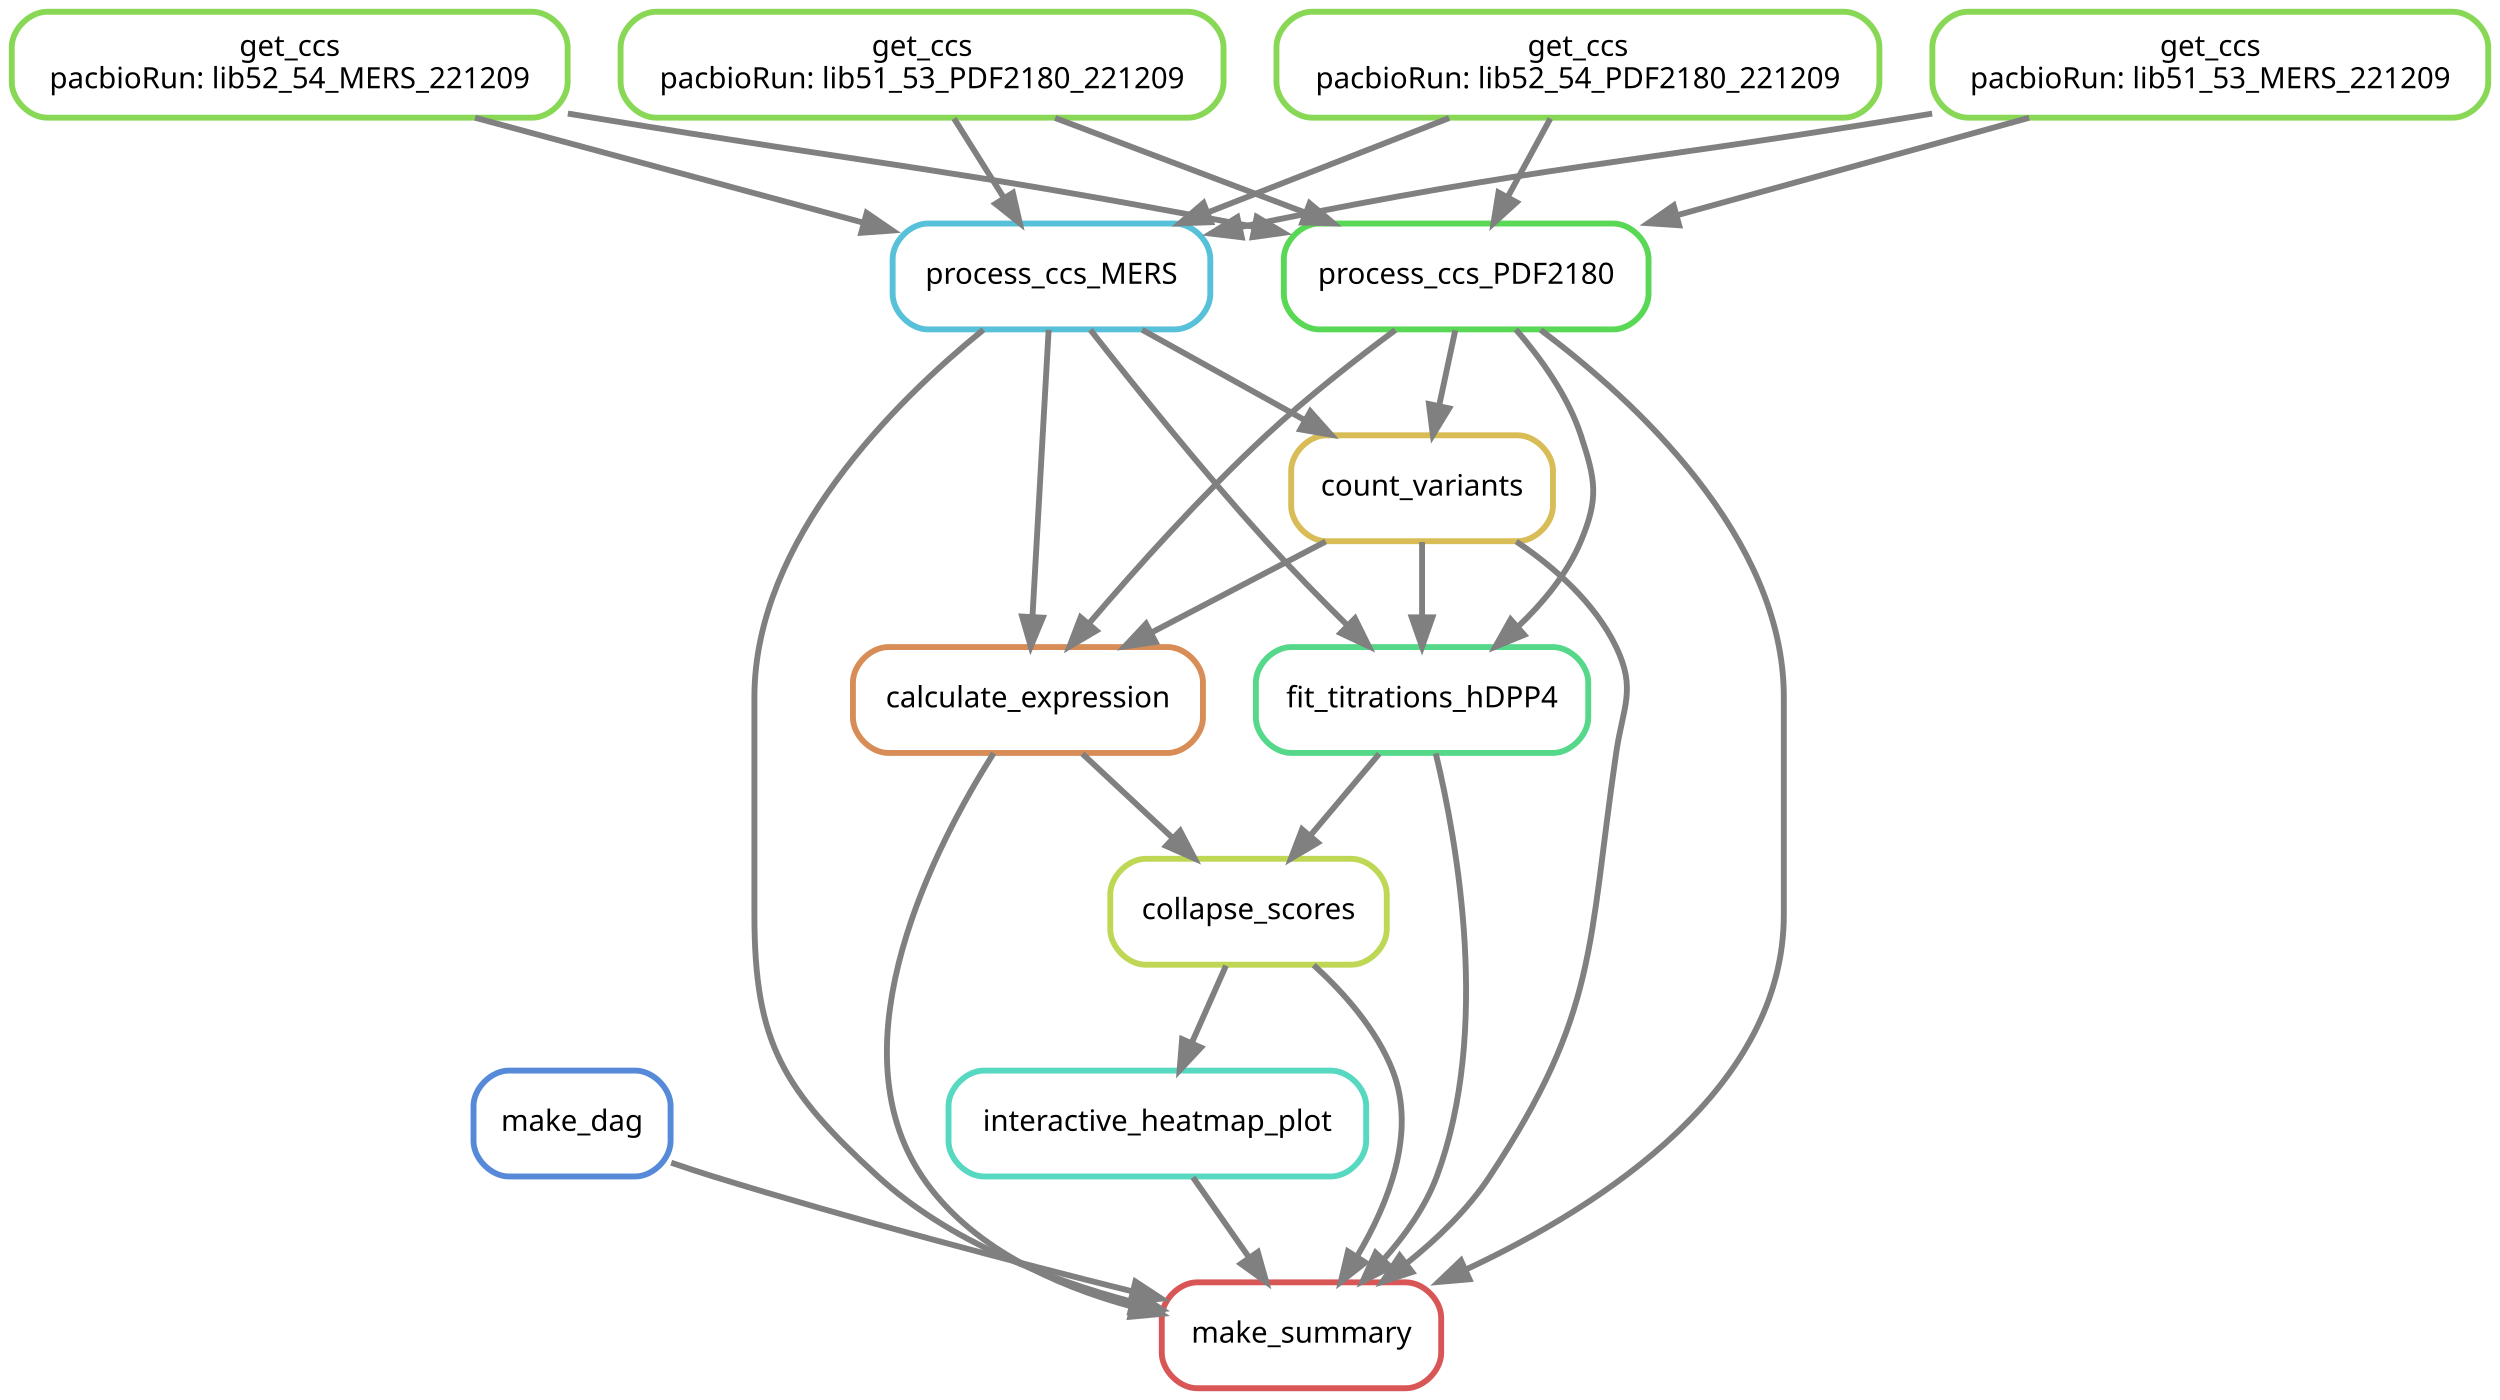
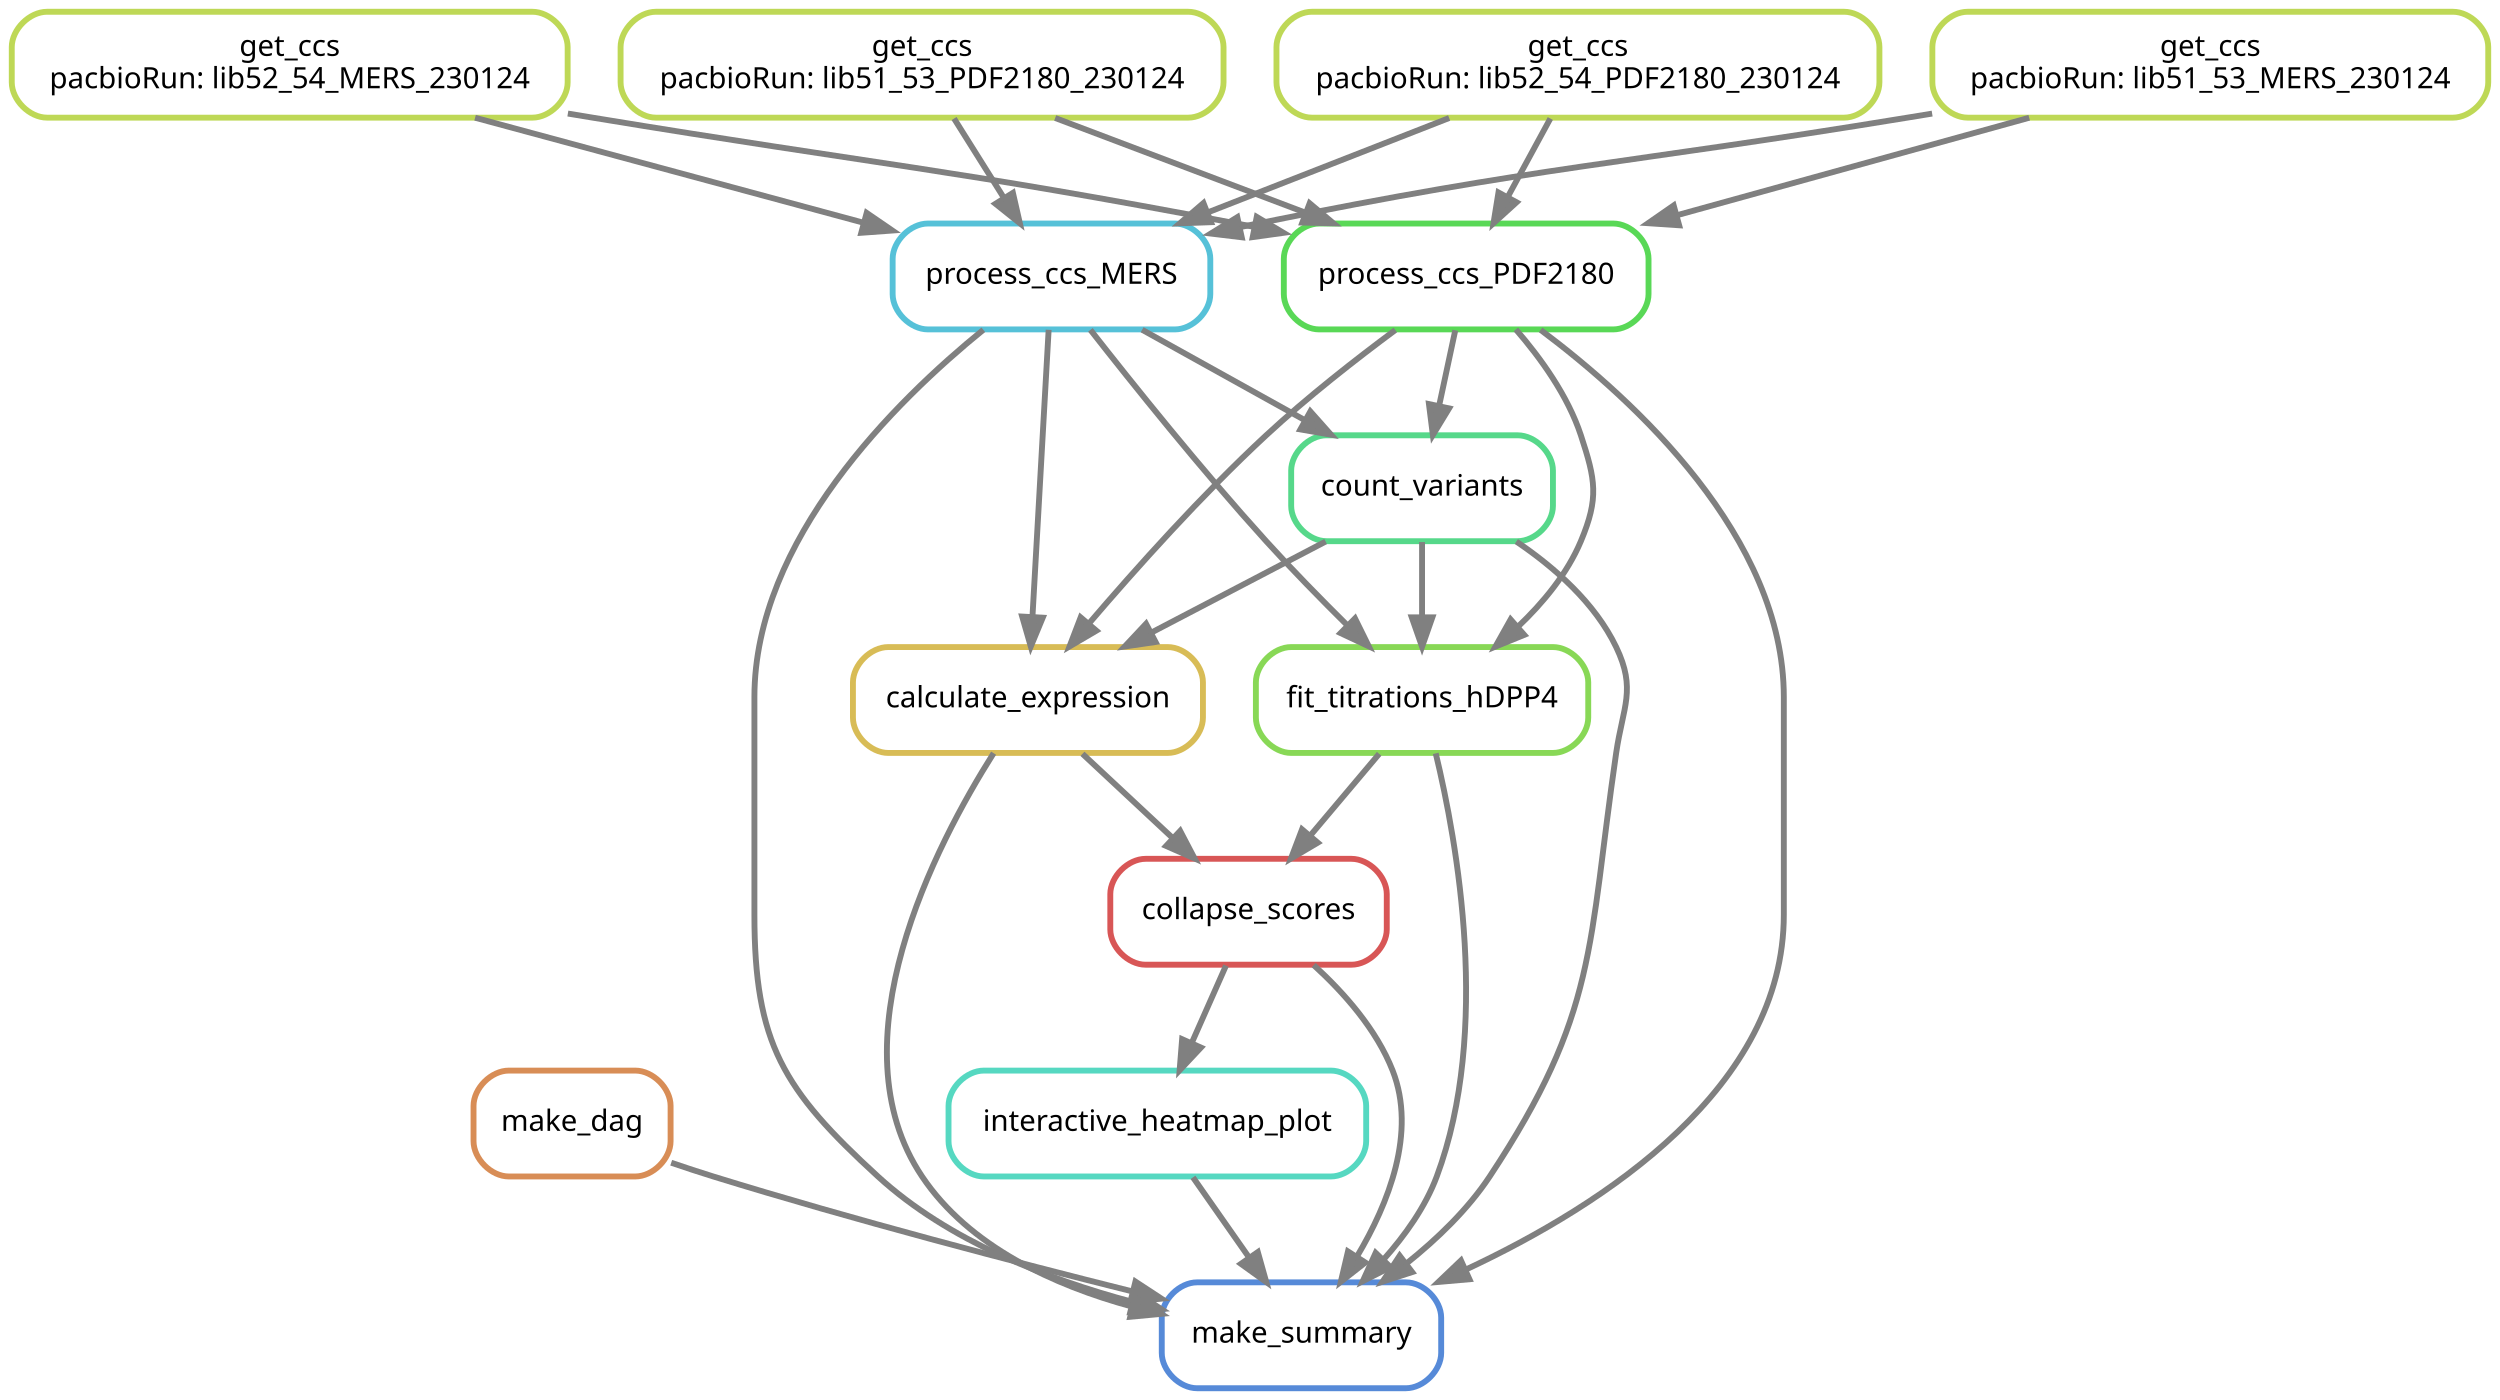
<svg xmlns="http://www.w3.org/2000/svg" width="850pt" height="476pt" viewBox="0.00 0.00 850.00 476.00">
  <g id="graph0" class="graph" transform="scale(1 1) rotate(0) translate(4 472)">
    <polygon fill="white" stroke="transparent" points="-4,4 -4,-472 846,-472 846,4 -4,4" />
    <g id="node1" class="node">
-       <path fill="none" stroke="#d85656" stroke-width="2" d="M474,-36C474,-36 403,-36 403,-36 397,-36 391,-30 391,-24 391,-24 391,-12 391,-12 391,-6 397,0 403,0 403,0 474,0 474,0 480,0 486,-6 486,-12 486,-12 486,-24 486,-24 486,-30 480,-36 474,-36" />
+       <path fill="none" stroke="#568ad8" stroke-width="2" d="M474,-36C474,-36 403,-36 403,-36 397,-36 391,-30 391,-24 391,-24 391,-12 391,-12 391,-6 397,0 403,0 403,0 474,0 474,0 480,0 486,-6 486,-12 486,-12 486,-24 486,-24 486,-30 480,-36 474,-36" />
      <text text-anchor="middle" x="438.5" y="-15.5" font-family="sans" font-size="10.00">make_summary</text>
    </g>
    <g id="node2" class="node">
-       <path fill="none" stroke="#568ad8" stroke-width="2" d="M212,-108C212,-108 169,-108 169,-108 163,-108 157,-102 157,-96 157,-96 157,-84 157,-84 157,-78 163,-72 169,-72 169,-72 212,-72 212,-72 218,-72 224,-78 224,-84 224,-84 224,-96 224,-96 224,-102 218,-108 212,-108" />
+       <path fill="none" stroke="#d88d56" stroke-width="2" d="M212,-108C212,-108 169,-108 169,-108 163,-108 157,-102 157,-96 157,-96 157,-84 157,-84 157,-78 163,-72 169,-72 169,-72 212,-72 212,-72 218,-72 224,-78 224,-84 224,-84 224,-96 224,-96 224,-102 218,-108 212,-108" />
      <text text-anchor="middle" x="190.5" y="-87.5" font-family="sans" font-size="10.00">make_dag</text>
    </g>
    <g id="edge1" class="edge">
      <path fill="none" stroke="grey" stroke-width="2" d="M224.21,-76.67C228.99,-75.04 233.85,-73.44 238.5,-72 286.12,-57.29 340.86,-42.95 381.03,-32.91" />
      <polygon fill="grey" stroke="grey" stroke-width="2" points="382.05,-36.26 390.91,-30.45 380.36,-29.47 382.05,-36.26" />
    </g>
    <g id="node3" class="node">
      <path fill="none" stroke="#56c1d8" stroke-width="2" d="M395.5,-396C395.5,-396 311.5,-396 311.5,-396 305.5,-396 299.5,-390 299.5,-384 299.5,-384 299.5,-372 299.5,-372 299.5,-366 305.5,-360 311.5,-360 311.5,-360 395.5,-360 395.5,-360 401.5,-360 407.5,-366 407.5,-372 407.5,-372 407.5,-384 407.5,-384 407.5,-390 401.5,-396 395.5,-396" />
      <text text-anchor="middle" x="353.5" y="-375.5" font-family="sans" font-size="10.00">process_ccs_MERS</text>
    </g>
    <g id="edge2" class="edge">
      <path fill="none" stroke="grey" stroke-width="2" d="M330.33,-359.87C300.51,-335.66 252.5,-288.4 252.5,-235 252.5,-235 252.5,-235 252.5,-161 252.5,-117.26 262.24,-101.53 294.5,-72 318.41,-50.12 352.11,-37.06 380.9,-29.39" />
      <polygon fill="grey" stroke="grey" stroke-width="2" points="382.01,-32.72 390.86,-26.89 380.31,-25.93 382.01,-32.72" />
    </g>
    <g id="node9" class="node">
-       <path fill="none" stroke="#d8bc56" stroke-width="2" d="M512,-324C512,-324 447,-324 447,-324 441,-324 435,-318 435,-312 435,-312 435,-300 435,-300 435,-294 441,-288 447,-288 447,-288 512,-288 512,-288 518,-288 524,-294 524,-300 524,-300 524,-312 524,-312 524,-318 518,-324 512,-324" />
+       <path fill="none" stroke="#56d88a" stroke-width="2" d="M512,-324C512,-324 447,-324 447,-324 441,-324 435,-318 435,-312 435,-312 435,-300 435,-300 435,-294 441,-288 447,-288 447,-288 512,-288 512,-288 518,-288 524,-294 524,-300 524,-300 524,-312 524,-312 524,-318 518,-324 512,-324" />
      <text text-anchor="middle" x="479.5" y="-303.5" font-family="sans" font-size="10.00">count_variants</text>
    </g>
    <g id="edge17" class="edge">
      <path fill="none" stroke="grey" stroke-width="2" d="M384.32,-359.88C400.95,-350.64 421.66,-339.13 439.52,-329.21" />
      <polygon fill="grey" stroke="grey" stroke-width="2" points="441.52,-332.11 448.56,-324.19 438.12,-325.99 441.52,-332.11" />
    </g>
    <g id="node10" class="node">
-       <path fill="none" stroke="#56d88a" stroke-width="2" d="M524,-252C524,-252 435,-252 435,-252 429,-252 423,-246 423,-240 423,-240 423,-228 423,-228 423,-222 429,-216 435,-216 435,-216 524,-216 524,-216 530,-216 536,-222 536,-228 536,-228 536,-240 536,-240 536,-246 530,-252 524,-252" />
+       <path fill="none" stroke="#88d856" stroke-width="2" d="M524,-252C524,-252 435,-252 435,-252 429,-252 423,-246 423,-240 423,-240 423,-228 423,-228 423,-222 429,-216 435,-216 435,-216 524,-216 524,-216 530,-216 536,-222 536,-228 536,-228 536,-240 536,-240 536,-246 530,-252 524,-252" />
      <text text-anchor="middle" x="479.5" y="-231.5" font-family="sans" font-size="10.00">fit_titrations_hDPP4</text>
    </g>
    <g id="edge19" class="edge">
      <path fill="none" stroke="grey" stroke-width="2" d="M366.74,-359.85C381.01,-341.62 404.63,-312.14 426.5,-288 435.24,-278.36 445.24,-268.16 454.18,-259.31" />
      <polygon fill="grey" stroke="grey" stroke-width="2" points="456.7,-261.74 461.39,-252.24 451.8,-256.75 456.7,-261.74" />
    </g>
    <g id="node11" class="node">
-       <path fill="none" stroke="#d88d56" stroke-width="2" d="M393,-252C393,-252 298,-252 298,-252 292,-252 286,-246 286,-240 286,-240 286,-228 286,-228 286,-222 292,-216 298,-216 298,-216 393,-216 393,-216 399,-216 405,-222 405,-228 405,-228 405,-240 405,-240 405,-246 399,-252 393,-252" />
+       <path fill="none" stroke="#d8bc56" stroke-width="2" d="M393,-252C393,-252 298,-252 298,-252 292,-252 286,-246 286,-240 286,-240 286,-228 286,-228 286,-222 292,-216 298,-216 298,-216 393,-216 393,-216 399,-216 405,-222 405,-228 405,-228 405,-240 405,-240 405,-246 399,-252 393,-252" />
      <text text-anchor="middle" x="345.5" y="-231.5" font-family="sans" font-size="10.00">calculate_expression</text>
    </g>
    <g id="edge22" class="edge">
      <path fill="none" stroke="grey" stroke-width="2" d="M352.54,-359.87C351.17,-335.67 348.67,-291.21 347.04,-262.39" />
      <polygon fill="grey" stroke="grey" stroke-width="2" points="350.53,-261.98 346.47,-252.19 343.54,-262.37 350.53,-261.98" />
    </g>
    <g id="node4" class="node">
-       <path fill="none" stroke="#88d856" stroke-width="2" d="M830,-468C830,-468 665,-468 665,-468 659,-468 653,-462 653,-456 653,-456 653,-444 653,-444 653,-438 659,-432 665,-432 665,-432 830,-432 830,-432 836,-432 842,-438 842,-444 842,-444 842,-456 842,-456 842,-462 836,-468 830,-468" />
+       <path fill="none" stroke="#bed856" stroke-width="2" d="M830,-468C830,-468 665,-468 665,-468 659,-468 653,-462 653,-456 653,-456 653,-444 653,-444 653,-438 659,-432 665,-432 665,-432 830,-432 830,-432 836,-432 842,-438 842,-444 842,-444 842,-456 842,-456 842,-462 836,-468 830,-468" />
      <text text-anchor="middle" x="747.5" y="-453" font-family="sans" font-size="10.00">get_ccs</text>
-       <text text-anchor="middle" x="747.5" y="-442" font-family="sans" font-size="10.00">pacbioRun: lib51_53_MERS_221209</text>
+       <text text-anchor="middle" x="747.5" y="-442" font-family="sans" font-size="10.00">pacbioRun: lib51_53_MERS_230124</text>
    </g>
    <g id="edge9" class="edge">
      <path fill="none" stroke="grey" stroke-width="2" d="M652.93,-433.38C650.09,-432.92 647.27,-432.45 644.5,-432 546.29,-415.9 521.04,-415.76 423.5,-396 421.57,-395.61 419.61,-395.2 417.64,-394.78" />
      <polygon fill="grey" stroke="grey" stroke-width="2" points="418.19,-391.32 407.67,-392.59 416.69,-398.16 418.19,-391.32" />
    </g>
    <g id="node8" class="node">
      <path fill="none" stroke="#59d856" stroke-width="2" d="M544.5,-396C544.5,-396 444.5,-396 444.5,-396 438.5,-396 432.5,-390 432.5,-384 432.5,-384 432.5,-372 432.5,-372 432.5,-366 438.5,-360 444.5,-360 444.5,-360 544.5,-360 544.5,-360 550.5,-360 556.5,-366 556.5,-372 556.5,-372 556.5,-384 556.5,-384 556.5,-390 550.5,-396 544.5,-396" />
      <text text-anchor="middle" x="494.5" y="-375.5" font-family="sans" font-size="10.00">process_ccs_PDF2180</text>
    </g>
    <g id="edge13" class="edge">
      <path fill="none" stroke="grey" stroke-width="2" d="M685.93,-431.97C649.81,-421.97 604.01,-409.3 566.26,-398.85" />
      <polygon fill="grey" stroke="grey" stroke-width="2" points="566.91,-395.4 556.34,-396.11 565.05,-402.15 566.91,-395.4" />
    </g>
    <g id="node5" class="node">
-       <path fill="none" stroke="#88d856" stroke-width="2" d="M177,-468C177,-468 12,-468 12,-468 6,-468 0,-462 0,-456 0,-456 0,-444 0,-444 0,-438 6,-432 12,-432 12,-432 177,-432 177,-432 183,-432 189,-438 189,-444 189,-444 189,-456 189,-456 189,-462 183,-468 177,-468" />
+       <path fill="none" stroke="#bed856" stroke-width="2" d="M177,-468C177,-468 12,-468 12,-468 6,-468 0,-462 0,-456 0,-456 0,-444 0,-444 0,-438 6,-432 12,-432 12,-432 177,-432 177,-432 183,-432 189,-438 189,-444 189,-444 189,-456 189,-456 189,-462 183,-468 177,-468" />
      <text text-anchor="middle" x="94.5" y="-453" font-family="sans" font-size="10.00">get_ccs</text>
-       <text text-anchor="middle" x="94.5" y="-442" font-family="sans" font-size="10.00">pacbioRun: lib52_54_MERS_221209</text>
+       <text text-anchor="middle" x="94.5" y="-442" font-family="sans" font-size="10.00">pacbioRun: lib52_54_MERS_230124</text>
    </g>
    <g id="edge10" class="edge">
      <path fill="none" stroke="grey" stroke-width="2" d="M157.53,-431.97C197.64,-421.12 249.43,-407.13 289.7,-396.24" />
      <polygon fill="grey" stroke="grey" stroke-width="2" points="290.67,-399.61 299.41,-393.62 288.84,-392.85 290.67,-399.61" />
    </g>
    <g id="edge14" class="edge">
      <path fill="none" stroke="grey" stroke-width="2" d="M189.07,-433.39C191.91,-432.92 194.73,-432.46 197.5,-432 294.83,-415.97 319.61,-414.51 416.5,-396 418.44,-395.63 420.41,-395.25 422.39,-394.86" />
      <polygon fill="grey" stroke="grey" stroke-width="2" points="423.29,-398.25 432.4,-392.84 421.91,-391.38 423.29,-398.25" />
    </g>
    <g id="node6" class="node">
-       <path fill="none" stroke="#88d856" stroke-width="2" d="M400,-468C400,-468 219,-468 219,-468 213,-468 207,-462 207,-456 207,-456 207,-444 207,-444 207,-438 213,-432 219,-432 219,-432 400,-432 400,-432 406,-432 412,-438 412,-444 412,-444 412,-456 412,-456 412,-462 406,-468 400,-468" />
+       <path fill="none" stroke="#bed856" stroke-width="2" d="M400,-468C400,-468 219,-468 219,-468 213,-468 207,-462 207,-456 207,-456 207,-444 207,-444 207,-438 213,-432 219,-432 219,-432 400,-432 400,-432 406,-432 412,-438 412,-444 412,-444 412,-456 412,-456 412,-462 406,-468 400,-468" />
      <text text-anchor="middle" x="309.5" y="-453" font-family="sans" font-size="10.00">get_ccs</text>
-       <text text-anchor="middle" x="309.5" y="-442" font-family="sans" font-size="10.00">pacbioRun: lib51_53_PDF2180_221209</text>
+       <text text-anchor="middle" x="309.5" y="-442" font-family="sans" font-size="10.00">pacbioRun: lib51_53_PDF2180_230124</text>
    </g>
    <g id="edge11" class="edge">
      <path fill="none" stroke="grey" stroke-width="2" d="M320.38,-431.7C325.49,-423.56 331.7,-413.69 337.34,-404.7" />
      <polygon fill="grey" stroke="grey" stroke-width="2" points="340.39,-406.43 342.75,-396.1 334.46,-402.71 340.39,-406.43" />
    </g>
    <g id="edge15" class="edge">
      <path fill="none" stroke="grey" stroke-width="2" d="M354.76,-431.88C380.5,-422.14 412.91,-409.87 440.04,-399.61" />
      <polygon fill="grey" stroke="grey" stroke-width="2" points="441.28,-402.88 449.39,-396.07 438.8,-396.33 441.28,-402.88" />
    </g>
    <g id="node7" class="node">
-       <path fill="none" stroke="#88d856" stroke-width="2" d="M623,-468C623,-468 442,-468 442,-468 436,-468 430,-462 430,-456 430,-456 430,-444 430,-444 430,-438 436,-432 442,-432 442,-432 623,-432 623,-432 629,-432 635,-438 635,-444 635,-444 635,-456 635,-456 635,-462 629,-468 623,-468" />
+       <path fill="none" stroke="#bed856" stroke-width="2" d="M623,-468C623,-468 442,-468 442,-468 436,-468 430,-462 430,-456 430,-456 430,-444 430,-444 430,-438 436,-432 442,-432 442,-432 623,-432 623,-432 629,-432 635,-438 635,-444 635,-444 635,-456 635,-456 635,-462 629,-468 623,-468" />
      <text text-anchor="middle" x="532.5" y="-453" font-family="sans" font-size="10.00">get_ccs</text>
-       <text text-anchor="middle" x="532.5" y="-442" font-family="sans" font-size="10.00">pacbioRun: lib52_54_PDF2180_221209</text>
+       <text text-anchor="middle" x="532.5" y="-442" font-family="sans" font-size="10.00">pacbioRun: lib52_54_PDF2180_230124</text>
    </g>
    <g id="edge12" class="edge">
      <path fill="none" stroke="grey" stroke-width="2" d="M488.71,-431.88C463.92,-422.18 432.72,-409.98 406.54,-399.74" />
      <polygon fill="grey" stroke="grey" stroke-width="2" points="407.73,-396.45 397.15,-396.07 405.18,-402.97 407.73,-396.45" />
    </g>
    <g id="edge16" class="edge">
      <path fill="none" stroke="grey" stroke-width="2" d="M523.11,-431.7C518.74,-423.64 513.44,-413.89 508.6,-404.98" />
      <polygon fill="grey" stroke="grey" stroke-width="2" points="511.63,-403.22 503.79,-396.1 505.48,-406.56 511.63,-403.22" />
    </g>
    <g id="edge3" class="edge">
      <path fill="none" stroke="grey" stroke-width="2" d="M519.82,-359.83C551.74,-335.92 602.5,-289.36 602.5,-235 602.5,-235 602.5,-235 602.5,-161 602.5,-102.39 541.89,-62.56 494.37,-40.34" />
      <polygon fill="grey" stroke="grey" stroke-width="2" points="495.61,-37.06 485.06,-36.13 492.73,-43.44 495.61,-37.06" />
    </g>
    <g id="edge18" class="edge">
      <path fill="none" stroke="grey" stroke-width="2" d="M490.79,-359.7C489.14,-351.98 487.15,-342.71 485.31,-334.11" />
      <polygon fill="grey" stroke="grey" stroke-width="2" points="488.68,-333.15 483.17,-324.1 481.84,-334.62 488.68,-333.15" />
    </g>
    <g id="edge20" class="edge">
      <path fill="none" stroke="grey" stroke-width="2" d="M511.39,-359.99C519.79,-350.31 529.08,-337.46 533.5,-324 538.49,-308.8 539.69,-302.75 533.5,-288 528.86,-276.95 520.67,-267.04 512.04,-258.86" />
      <polygon fill="grey" stroke="grey" stroke-width="2" points="514.24,-256.14 504.43,-252.14 509.61,-261.38 514.24,-256.14" />
    </g>
    <g id="edge23" class="edge">
      <path fill="none" stroke="grey" stroke-width="2" d="M470.41,-359.79C457.02,-349.86 440.33,-336.82 426.5,-324 404.7,-303.81 382.13,-278.58 366.36,-260.15" />
      <polygon fill="grey" stroke="grey" stroke-width="2" points="368.76,-257.57 359.63,-252.2 363.42,-262.09 368.76,-257.57" />
    </g>
    <g id="edge4" class="edge">
      <path fill="none" stroke="grey" stroke-width="2" d="M511.55,-287.88C524.62,-279.05 538.32,-266.97 545.5,-252 552.42,-237.57 547.81,-231.83 545.5,-216 535.84,-149.91 539.36,-127.7 502.5,-72 495.09,-60.8 484.6,-50.73 474.26,-42.46" />
      <polygon fill="grey" stroke="grey" stroke-width="2" points="476.13,-39.49 466.05,-36.22 471.89,-45.06 476.13,-39.49" />
    </g>
    <g id="edge21" class="edge">
      <path fill="none" stroke="grey" stroke-width="2" d="M479.5,-287.7C479.5,-279.98 479.5,-270.71 479.5,-262.11" />
      <polygon fill="grey" stroke="grey" stroke-width="2" points="483,-262.1 479.5,-252.1 476,-262.1 483,-262.1" />
    </g>
    <g id="edge24" class="edge">
      <path fill="none" stroke="grey" stroke-width="2" d="M446.72,-287.88C428.87,-278.55 406.6,-266.92 387.5,-256.94" />
      <polygon fill="grey" stroke="grey" stroke-width="2" points="388.89,-253.72 378.41,-252.19 385.65,-259.92 388.89,-253.72" />
    </g>
    <g id="edge5" class="edge">
      <path fill="none" stroke="grey" stroke-width="2" d="M484.15,-215.86C491.45,-185.67 502.99,-121.51 484.5,-72 480.62,-61.62 473.7,-51.93 466.38,-43.74" />
      <polygon fill="grey" stroke="grey" stroke-width="2" points="468.77,-41.18 459.32,-36.38 463.72,-46.03 468.77,-41.18" />
    </g>
    <g id="node12" class="node">
-       <path fill="none" stroke="#bed856" stroke-width="2" d="M455.5,-180C455.5,-180 385.5,-180 385.5,-180 379.5,-180 373.5,-174 373.5,-168 373.5,-168 373.5,-156 373.5,-156 373.5,-150 379.5,-144 385.5,-144 385.5,-144 455.5,-144 455.5,-144 461.5,-144 467.5,-150 467.5,-156 467.5,-156 467.5,-168 467.5,-168 467.5,-174 461.5,-180 455.5,-180" />
+       <path fill="none" stroke="#d85656" stroke-width="2" d="M455.5,-180C455.5,-180 385.5,-180 385.5,-180 379.5,-180 373.5,-174 373.5,-168 373.5,-168 373.5,-156 373.5,-156 373.5,-150 379.5,-144 385.5,-144 385.5,-144 455.5,-144 455.5,-144 461.5,-144 467.5,-150 467.5,-156 467.5,-156 467.5,-168 467.5,-168 467.5,-174 461.5,-180 455.5,-180" />
      <text text-anchor="middle" x="420.5" y="-159.5" font-family="sans" font-size="10.00">collapse_scores</text>
    </g>
    <g id="edge25" class="edge">
      <path fill="none" stroke="grey" stroke-width="2" d="M464.92,-215.7C457.84,-207.3 449.22,-197.07 441.45,-187.86" />
      <polygon fill="grey" stroke="grey" stroke-width="2" points="444.04,-185.49 434.92,-180.1 438.69,-190.01 444.04,-185.49" />
    </g>
    <g id="edge6" class="edge">
      <path fill="none" stroke="grey" stroke-width="2" d="M333.83,-215.92C314.07,-184.7 279.04,-117.44 309.5,-72 325.52,-48.1 354.46,-34.97 380.87,-27.76" />
      <polygon fill="grey" stroke="grey" stroke-width="2" points="381.98,-31.09 390.84,-25.28 380.29,-24.3 381.98,-31.09" />
    </g>
    <g id="edge26" class="edge">
      <path fill="none" stroke="grey" stroke-width="2" d="M364.04,-215.7C373.3,-207.05 384.66,-196.45 394.76,-187.03" />
      <polygon fill="grey" stroke="grey" stroke-width="2" points="397.25,-189.49 402.17,-180.1 392.48,-184.37 397.25,-189.49" />
    </g>
    <g id="edge7" class="edge">
      <path fill="none" stroke="grey" stroke-width="2" d="M442.65,-143.87C452.91,-134.52 464.02,-122 469.5,-108 477.73,-86.98 468.09,-62.77 457.44,-44.91" />
      <polygon fill="grey" stroke="grey" stroke-width="2" points="460.21,-42.74 451.88,-36.2 454.31,-46.51 460.21,-42.74" />
    </g>
    <g id="node13" class="node">
      <path fill="none" stroke="#56d8c1" stroke-width="2" d="M448.5,-108C448.5,-108 330.5,-108 330.5,-108 324.5,-108 318.5,-102 318.5,-96 318.5,-96 318.5,-84 318.5,-84 318.5,-78 324.5,-72 330.5,-72 330.5,-72 448.5,-72 448.5,-72 454.5,-72 460.5,-78 460.5,-84 460.5,-84 460.5,-96 460.5,-96 460.5,-102 454.5,-108 448.5,-108" />
      <text text-anchor="middle" x="389.5" y="-87.5" font-family="sans" font-size="10.00">interactive_heatmap_plot</text>
    </g>
    <g id="edge27" class="edge">
      <path fill="none" stroke="grey" stroke-width="2" d="M412.84,-143.7C409.31,-135.73 405.04,-126.1 401.13,-117.26" />
      <polygon fill="grey" stroke="grey" stroke-width="2" points="404.32,-115.83 397.07,-108.1 397.92,-118.67 404.32,-115.83" />
    </g>
    <g id="edge8" class="edge">
      <path fill="none" stroke="grey" stroke-width="2" d="M401.61,-71.7C407.37,-63.47 414.36,-53.48 420.71,-44.42" />
      <polygon fill="grey" stroke="grey" stroke-width="2" points="423.66,-46.3 426.53,-36.1 417.92,-42.29 423.66,-46.3" />
    </g>
  </g>
</svg>
